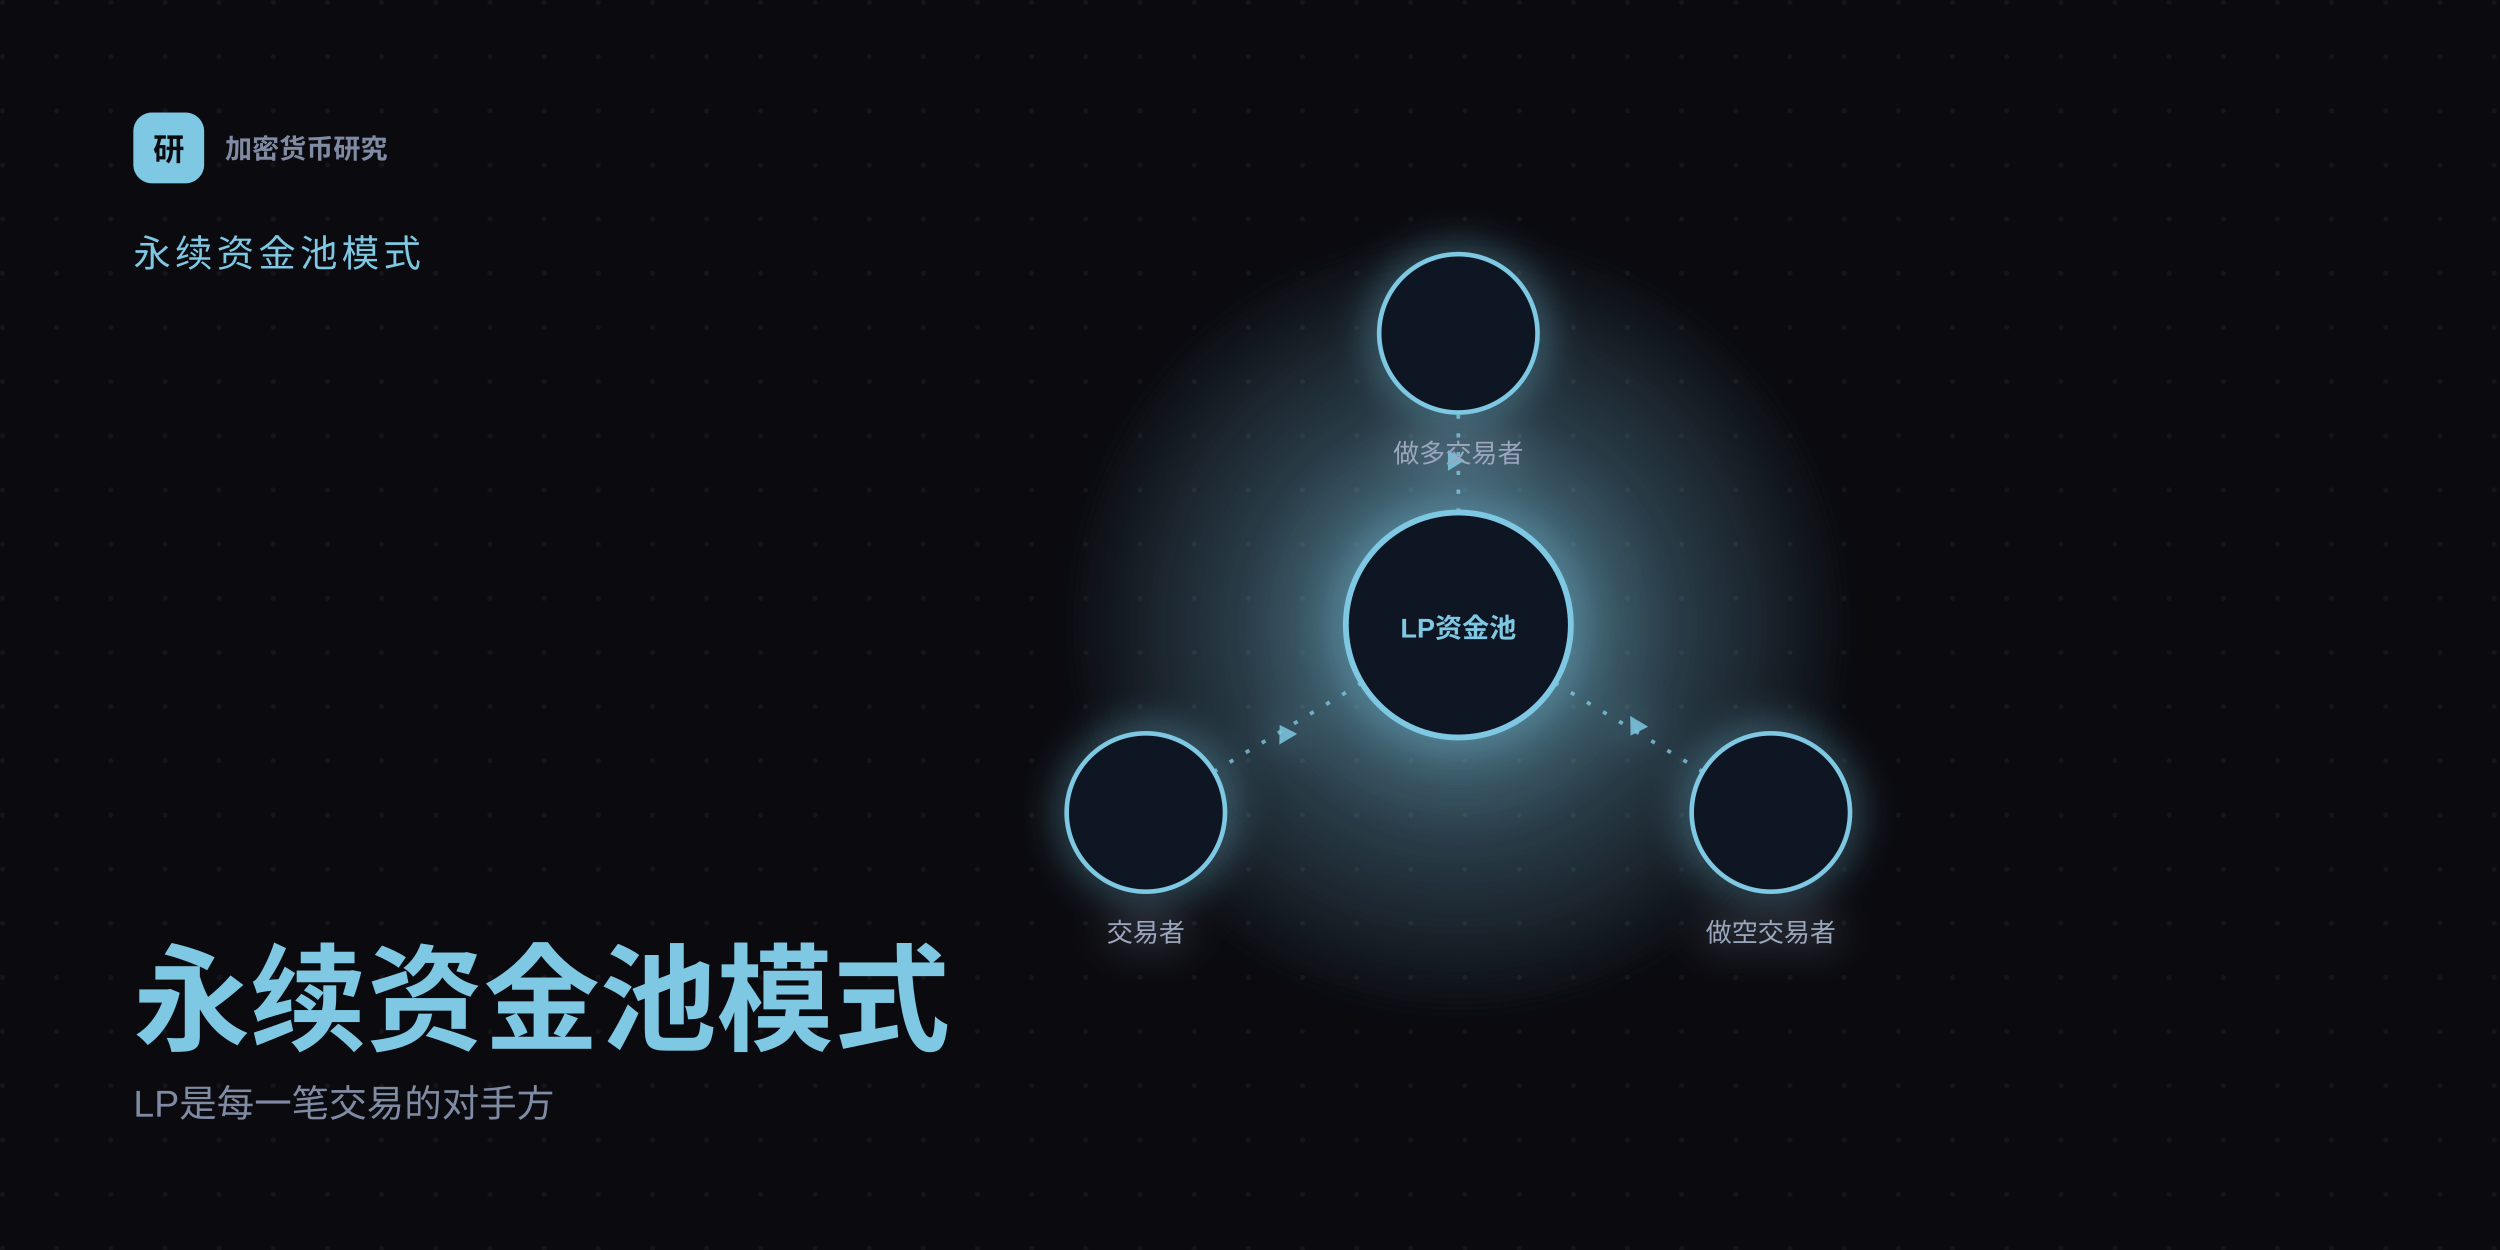
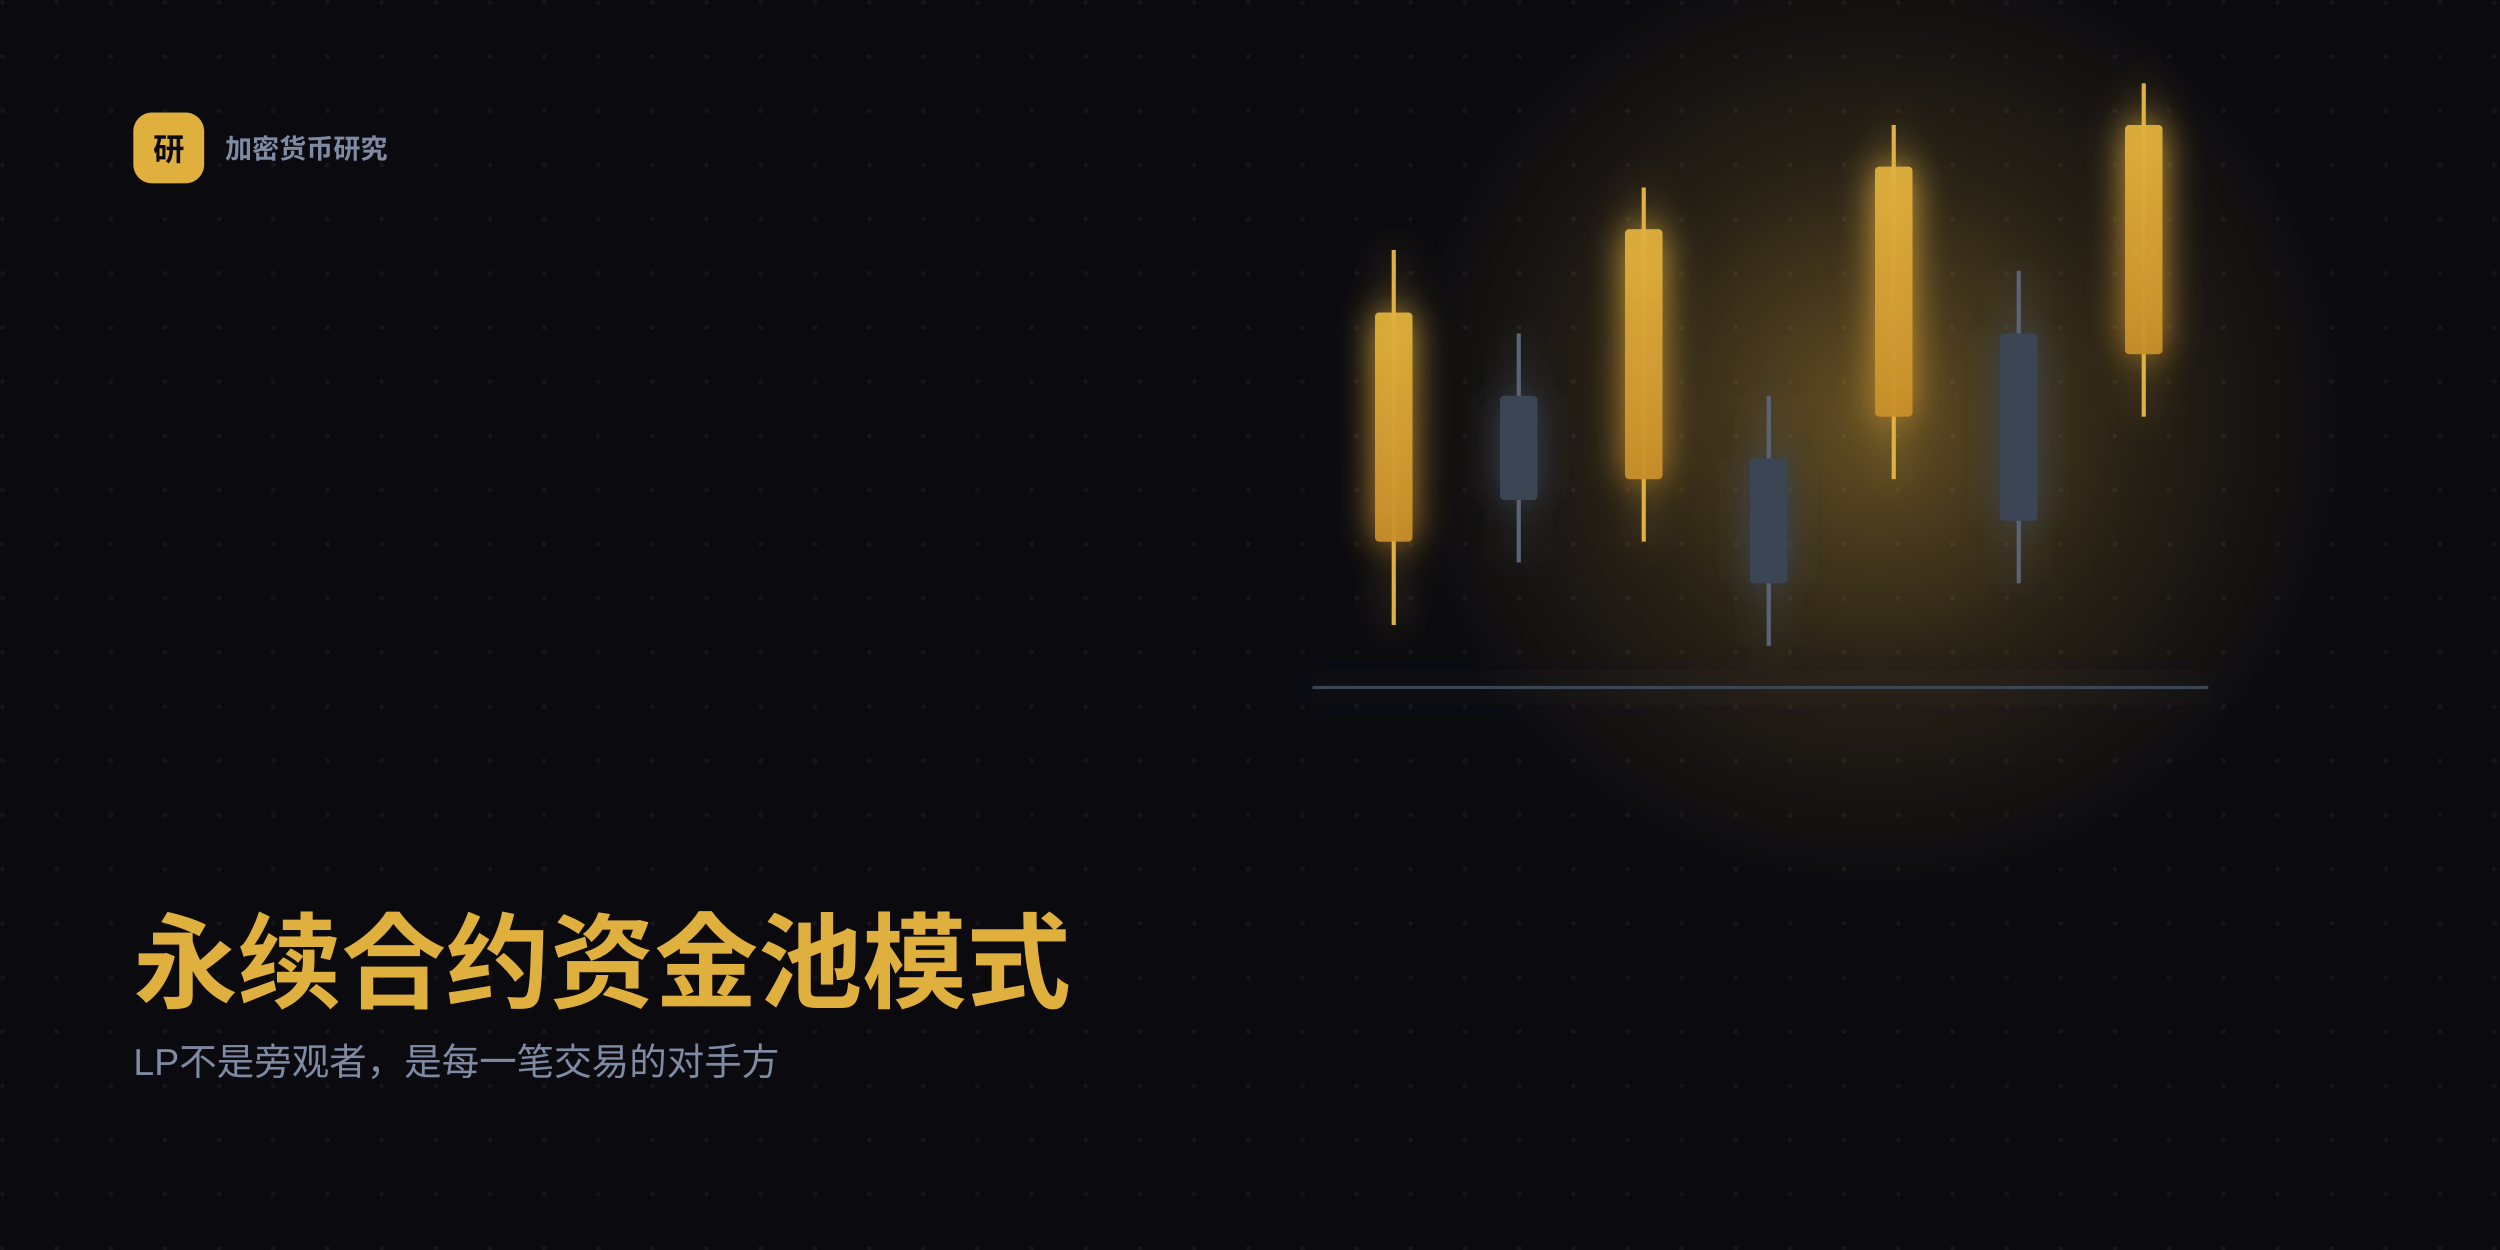
- <svg xmlns="http://www.w3.org/2000/svg" viewBox="0 0 1200 600" role="img" aria-label="永续合约资金池模式研究方法 主题配图">
+ <svg xmlns="http://www.w3.org/2000/svg" viewBox="0 0 1200 600" role="img" aria-label="永续合约资金池模式：LP不是旁观者，是每一笔交易的对手方 主题配图">
  <defs>
-     <radialGradient id="nodeGlow" cx="50%" cy="50%" r="50%">
-       <stop offset="0%" stop-color="#7ec8e3" stop-opacity="0.45" />
-       <stop offset="55%" stop-color="#7ec8e3" stop-opacity="0.14" />
-       <stop offset="100%" stop-color="#7ec8e3" stop-opacity="0" />
+     <radialGradient id="glowperpetualdzh" cx="50%" cy="50%" r="50%">
+       <stop offset="0%" stop-color="#e0b03f" stop-opacity="0.42" />
+       <stop offset="55%" stop-color="#e0b03f" stop-opacity="0.13" />
+       <stop offset="100%" stop-color="#e0b03f" stop-opacity="0" />
    </radialGradient>
-     <filter id="softGlow" x="-80%" y="-80%" width="260%" height="260%">
-       <feGaussianBlur stdDeviation="10" result="b" />
+     <linearGradient id="barperpetualdzh" x1="0" y1="1" x2="0" y2="0">
+       <stop offset="0%" stop-color="#c98f2a" stop-opacity="0.95" />
+       <stop offset="100%" stop-color="#e0b03f" stop-opacity="0.95" />
+     </linearGradient>
+     <filter id="softperpetualdzh" x="-80%" y="-80%" width="260%" height="260%">
+       <feGaussianBlur stdDeviation="9" result="b" />
      <feMerge>
        <feMergeNode in="b" />
        <feMergeNode in="SourceGraphic" />
      </feMerge>
    </filter>
-     <pattern id="dots" width="26" height="26" patternUnits="userSpaceOnUse">
+     <pattern id="dotsperpetualdzh" width="26" height="26" patternUnits="userSpaceOnUse">
      <circle cx="1.2" cy="1.2" r="1.2" fill="#ffffff" fill-opacity="0.05" />
    </pattern>
  </defs>
  <rect width="1200" height="600" fill="#0a0a0f" />
-   <rect width="1200" height="600" fill="url(#dots)" />
+   <rect width="1200" height="600" fill="url(#dotsperpetualdzh)" />
  <g transform="translate(64,54)">
-     <rect x="0" y="0" width="34" height="34" rx="9" fill="#7ec8e3" />
+     <rect x="0" y="0" width="34" height="34" rx="9" fill="#e0b03f" />
    <text x="17" y="23" font-family="'Segoe UI',Arial,sans-serif" font-size="15" font-weight="700" fill="#0a0a0f" text-anchor="middle">研</text>
    <text x="44" y="22" font-family="'Segoe UI',Arial,sans-serif" font-size="13" font-weight="600" fill="#7f8aa3">加密货币研究</text>
  </g>
-   <text x="64" y="128" font-family="'Consolas','Segoe UI',monospace" font-size="18" letter-spacing="2" fill="#7ec8e3">永续资金池模式</text>
-   <g transform="translate(700,300)" filter="url(#softGlow)">
-     <circle r="190" fill="url(#nodeGlow)" />
-     <line x1="0" y1="0" x2="0" y2="-140" stroke="#7ec8e3" stroke-width="1.8" stroke-dasharray="2 7" opacity="0.8" />
-     <path d="M-5 -84 l8 5 l-8 5 z" fill="#7ec8e3" opacity="0.85" transform="rotate(0 0 -77)" />
-     <circle cx="0" cy="-140" r="38" fill="#111820" stroke="#7ec8e3" stroke-width="2.2" />
-     <text x="0" y="-78" font-family="'Segoe UI',Arial,sans-serif" font-size="12.5" fill="#9aa7bd" text-anchor="middle">做多交易者</text>
-     <line x1="0" y1="0" x2="150" y2="90" stroke="#7ec8e3" stroke-width="1.8" stroke-dasharray="2 7" opacity="0.8" />
-     <path d="M77.5 42.5 l8 5 l-8 5 z" fill="#7ec8e3" opacity="0.85" transform="rotate(120.9638 82.5 49.5)" />
-     <circle cx="150" cy="90" r="38" fill="#111820" stroke="#7ec8e3" stroke-width="2.2" />
-     <text x="150" y="152" font-family="'Segoe UI',Arial,sans-serif" font-size="12.5" fill="#9aa7bd" text-anchor="middle">做空交易者</text>
-     <line x1="0" y1="0" x2="-150" y2="90" stroke="#7ec8e3" stroke-width="1.8" stroke-dasharray="2 7" opacity="0.8" />
-     <path d="M-87.5 42.5 l8 5 l-8 5 z" fill="#7ec8e3" opacity="0.85" transform="rotate(239.0362 -82.5 49.5)" />
-     <circle cx="-150" cy="90" r="38" fill="#111820" stroke="#7ec8e3" stroke-width="2.2" />
-     <text x="-150" y="152" font-family="'Segoe UI',Arial,sans-serif" font-size="12.5" fill="#9aa7bd" text-anchor="middle">交易者</text>
-     <circle r="54" fill="#0e1420" stroke="#7ec8e3" stroke-width="2.8" />
-     <text y="6" font-family="'Segoe UI',Arial,sans-serif" font-size="13" font-weight="700" fill="#7ec8e3" text-anchor="middle">LP资金池</text>
+   <circle cx="900" cy="200" r="230" fill="url(#glowperpetualdzh)" />
+   <g filter="url(#softperpetualdzh)">
+     <line x1="630" y1="330" x2="1060" y2="330" stroke="#3a4452" stroke-width="1.5" />
+     <line x1="669" y1="120" x2="669" y2="300" stroke="#e0b03f" stroke-width="2" />
+     <rect x="660" y="150" width="18" height="110" rx="2" fill="url(#barperpetualdzh)" />
+     <line x1="729" y1="160" x2="729" y2="270" stroke="#5a6478" stroke-width="2" />
+     <rect x="720" y="190" width="18" height="50" rx="2" fill="#3a4452" />
+     <line x1="789" y1="90" x2="789" y2="260" stroke="#e0b03f" stroke-width="2" />
+     <rect x="780" y="110" width="18" height="120" rx="2" fill="url(#barperpetualdzh)" />
+     <line x1="849" y1="190" x2="849" y2="310" stroke="#5a6478" stroke-width="2" />
+     <rect x="840" y="220" width="18" height="60" rx="2" fill="#3a4452" />
+     <line x1="909" y1="60" x2="909" y2="230" stroke="#e0b03f" stroke-width="2" />
+     <rect x="900" y="80" width="18" height="120" rx="2" fill="url(#barperpetualdzh)" />
+     <line x1="969" y1="130" x2="969" y2="280" stroke="#5a6478" stroke-width="2" />
+     <rect x="960" y="160" width="18" height="90" rx="2" fill="#3a4452" />
+     <line x1="1029" y1="40" x2="1029" y2="200" stroke="#e0b03f" stroke-width="2" />
+     <rect x="1020" y="60" width="18" height="110" rx="2" fill="url(#barperpetualdzh)" />
  </g>
  <g font-family="'Segoe UI',Arial,sans-serif" font-weight="800">
-     <text x="64" y="500" font-size="56" fill="#7ec8e3">永续资金池模式</text>
+     <text font-size="50" fill="#e0b03f">
+       <tspan x="64" y="480">永续合约资金池模式</tspan>
+     </text>
  </g>
-   <text x="64" y="536" font-family="'Segoe UI',Arial,sans-serif" font-size="18" fill="#7f8aa3">LP是每一笔交易的对手方</text>
+   <text x="64" y="516" font-family="'Segoe UI',Arial,sans-serif" font-size="18" fill="#7f8aa3">LP不是旁观者，是每一笔交易的对手方</text>
</svg>
